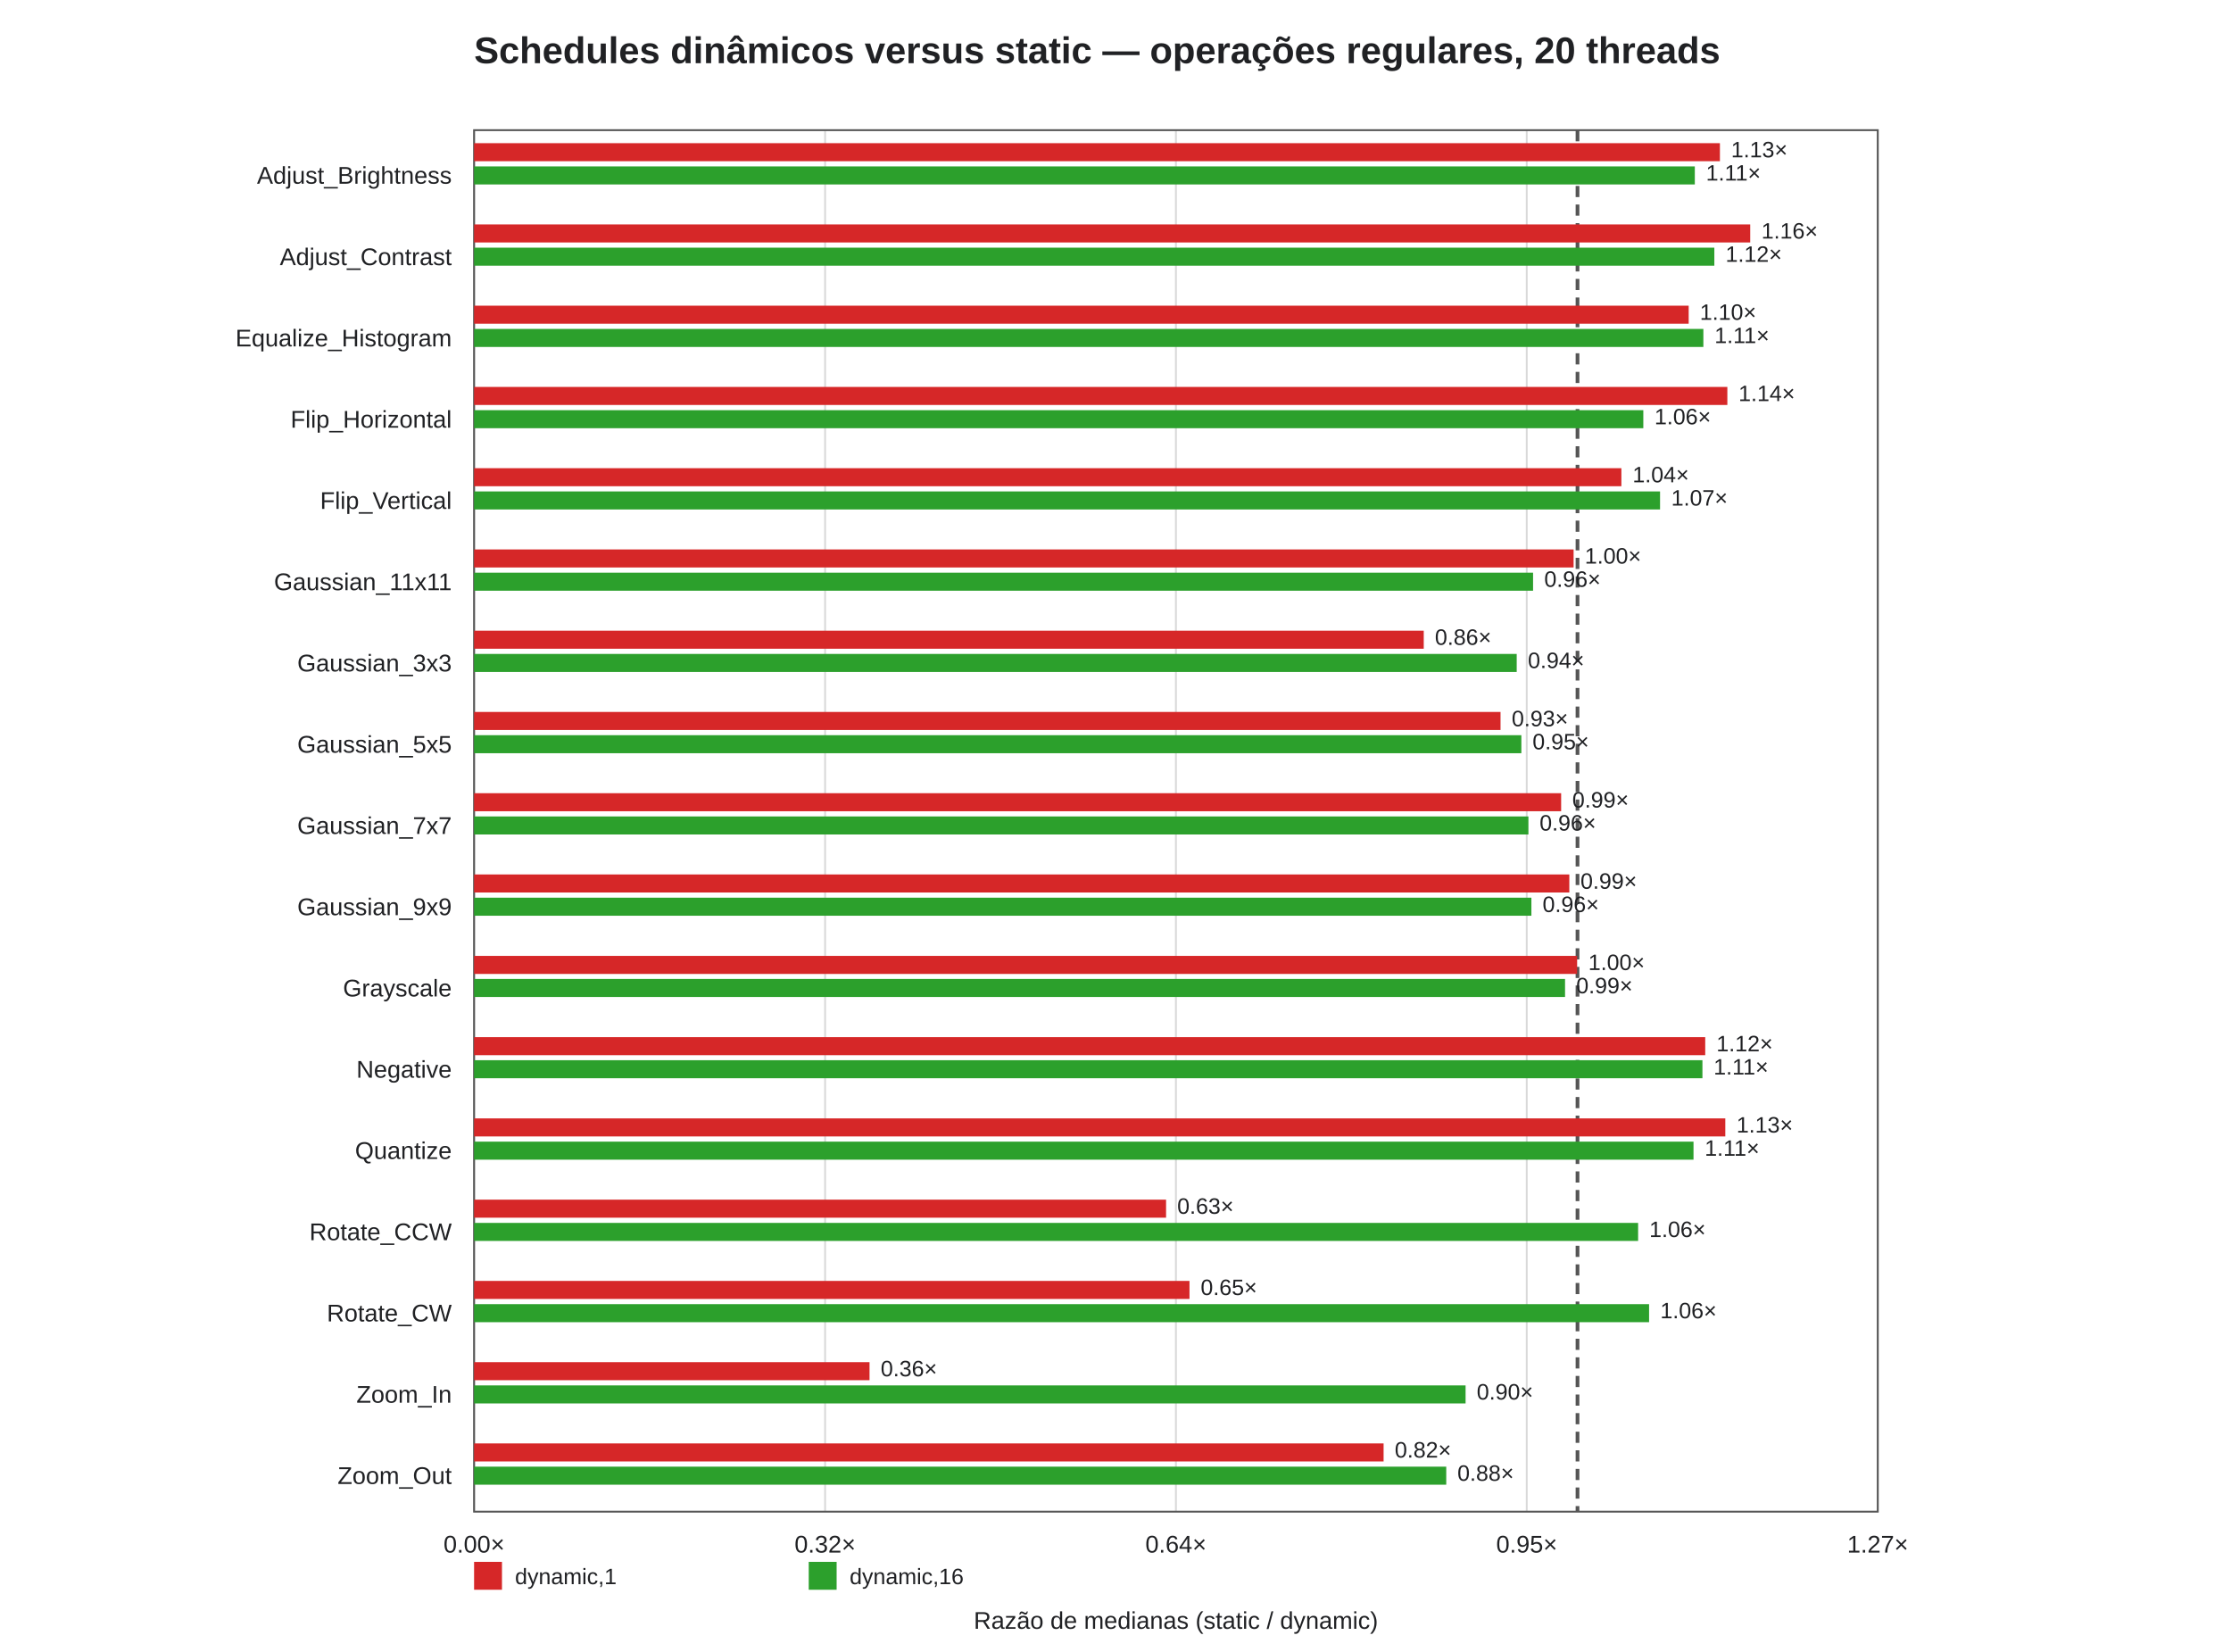
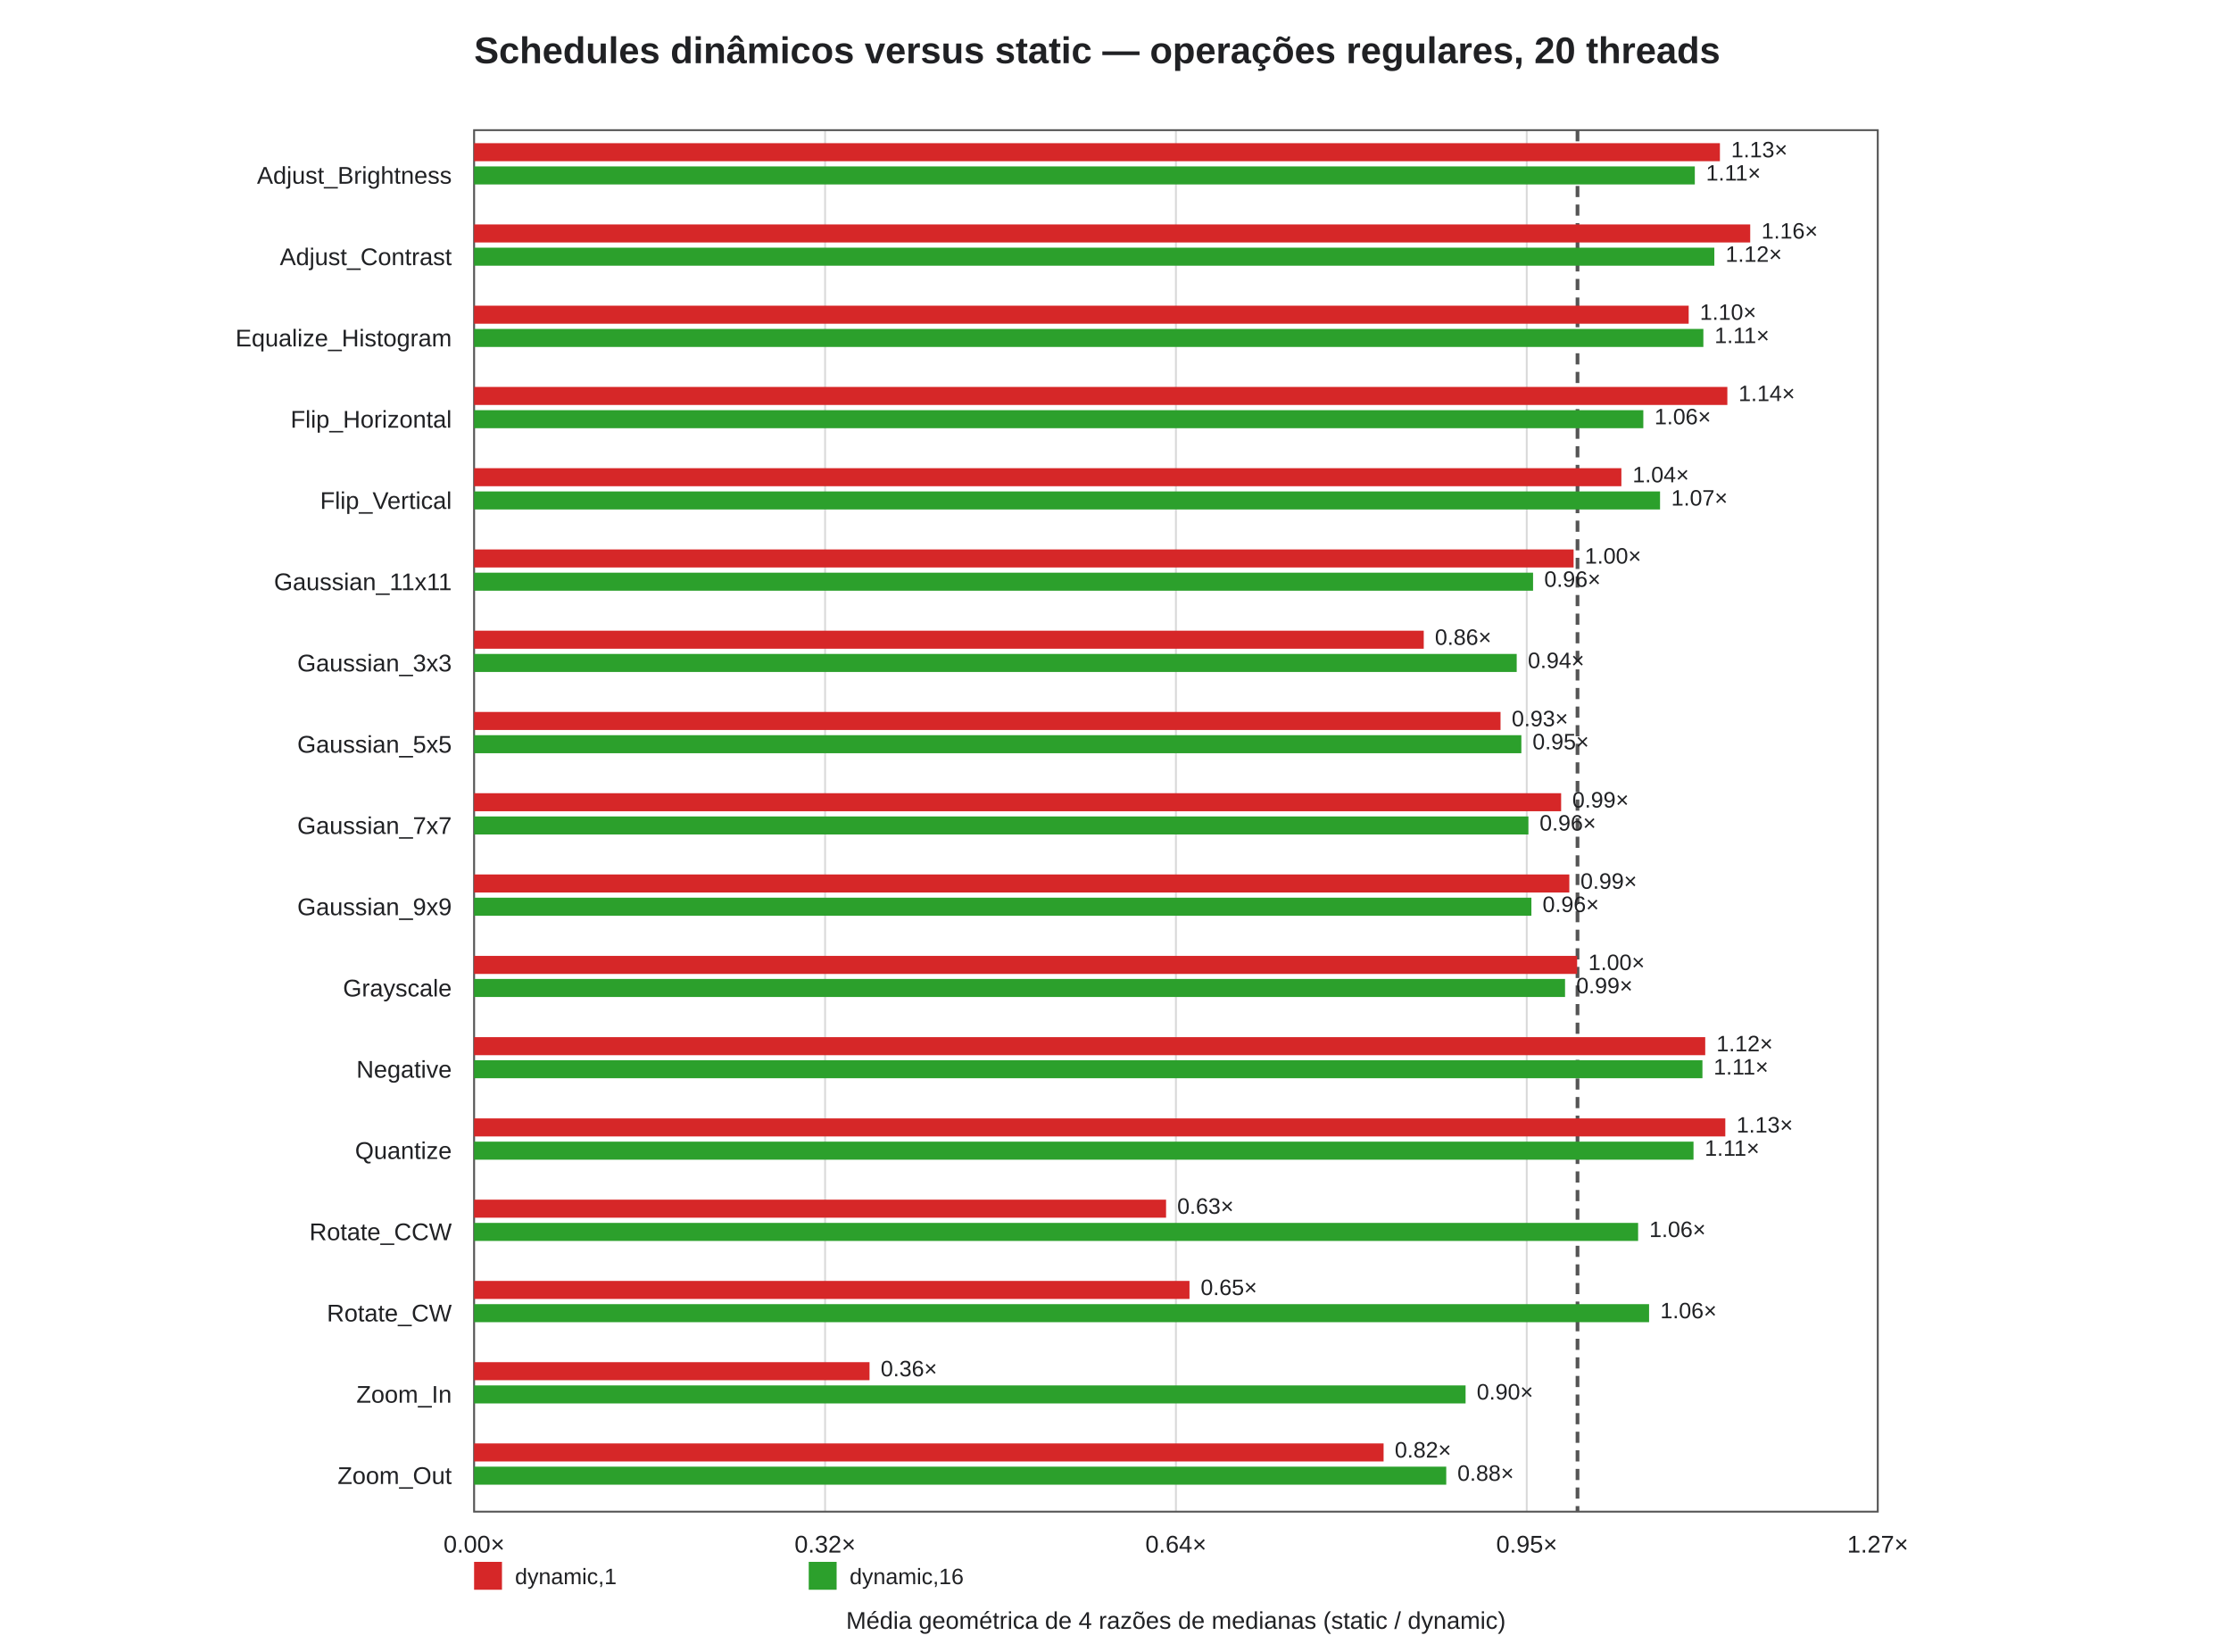
<svg xmlns="http://www.w3.org/2000/svg" width="1200" height="888" viewBox="0 0 1200 888" role="img" aria-label="Schedules dinâmicos versus static — operações regulares, 20 threads">
  <style>text{font-family:Arial,sans-serif;fill:#202124}.axis{font-size:13px}.small{font-size:12px}.title{font-size:20px;font-weight:700}.legend{font-size:12px}.grid{stroke:#d9d9d9;stroke-width:1}.frame{fill:none;stroke:#555;stroke-width:1}.note{font-size:11px;fill:#555}</style>
  <text class="title" x="255" y="34">Schedules dinâmicos versus static — operações regulares, 20 threads</text>
  <line class="grid" x1="255.0" x2="255.0" y1="70" y2="813" />
  <text class="axis" text-anchor="middle" x="255.0" y="835">0.00×</text>
  <line class="grid" x1="443.8" x2="443.8" y1="70" y2="813" />
  <text class="axis" text-anchor="middle" x="443.8" y="835">0.32×</text>
  <line class="grid" x1="632.5" x2="632.5" y1="70" y2="813" />
  <text class="axis" text-anchor="middle" x="632.5" y="835">0.64×</text>
  <line class="grid" x1="821.2" x2="821.2" y1="70" y2="813" />
  <text class="axis" text-anchor="middle" x="821.2" y="835">0.95×</text>
  <line class="grid" x1="1010.0" x2="1010.0" y1="70" y2="813" />
  <text class="axis" text-anchor="middle" x="1010.0" y="835">1.27×</text>
  <rect class="frame" x="255" y="70" width="755" height="743" />
  <line x1="848.5" x2="848.5" y1="70" y2="813" stroke="#555" stroke-width="2" stroke-dasharray="6,4" />
  <text class="axis" text-anchor="end" x="243" y="98.8">Adjust_Brightness</text>
  <rect x="255.0" y="77.0" width="670.1" height="9.7" fill="#d62728" />
  <text class="small" x="931.1" y="84.6">1.13×</text>
  <rect x="255.0" y="89.5" width="656.6" height="9.7" fill="#2ca02c" />
  <text class="small" x="917.6" y="97.1">1.11×</text>
  <text class="axis" text-anchor="end" x="243" y="142.6">Adjust_Contrast</text>
  <rect x="255.0" y="120.7" width="686.4" height="9.7" fill="#d62728" />
  <text class="small" x="947.4" y="128.3">1.16×</text>
  <rect x="255.0" y="133.2" width="667.1" height="9.7" fill="#2ca02c" />
  <text class="small" x="928.1" y="140.8">1.12×</text>
  <text class="axis" text-anchor="end" x="243" y="186.3">Equalize_Histogram</text>
  <rect x="255.0" y="164.4" width="653.3" height="9.7" fill="#d62728" />
  <text class="small" x="914.3" y="172.0">1.10×</text>
  <rect x="255.0" y="176.9" width="661.2" height="9.7" fill="#2ca02c" />
  <text class="small" x="922.2" y="184.5">1.11×</text>
  <text class="axis" text-anchor="end" x="243" y="230.0">Flip_Horizontal</text>
  <rect x="255.0" y="208.1" width="674.1" height="9.7" fill="#d62728" />
  <text class="small" x="935.1" y="215.7">1.14×</text>
  <rect x="255.0" y="220.6" width="628.9" height="9.7" fill="#2ca02c" />
  <text class="small" x="889.9" y="228.2">1.06×</text>
  <text class="axis" text-anchor="end" x="243" y="273.7">Flip_Vertical</text>
  <rect x="255.0" y="251.8" width="617.1" height="9.7" fill="#d62728" />
  <text class="small" x="878.1" y="259.4">1.04×</text>
  <rect x="255.0" y="264.3" width="637.9" height="9.7" fill="#2ca02c" />
  <text class="small" x="898.9" y="271.9">1.07×</text>
  <text class="axis" text-anchor="end" x="243" y="317.4">Gaussian_11x11</text>
  <rect x="255.0" y="295.5" width="591.4" height="9.7" fill="#d62728" />
  <text class="small" x="852.4" y="303.1">1.00×</text>
  <rect x="255.0" y="308.0" width="569.6" height="9.7" fill="#2ca02c" />
  <text class="small" x="830.6" y="315.6">0.96×</text>
  <text class="axis" text-anchor="end" x="243" y="361.1">Gaussian_3x3</text>
  <rect x="255.0" y="339.2" width="510.8" height="9.7" fill="#d62728" />
  <text class="small" x="771.8" y="346.8">0.86×</text>
  <rect x="255.0" y="351.7" width="560.8" height="9.7" fill="#2ca02c" />
  <text class="small" x="821.8" y="359.3">0.94×</text>
  <text class="axis" text-anchor="end" x="243" y="404.8">Gaussian_5x5</text>
  <rect x="255.0" y="382.9" width="552.1" height="9.7" fill="#d62728" />
  <text class="small" x="813.1" y="390.6">0.93×</text>
  <rect x="255.0" y="395.4" width="563.3" height="9.7" fill="#2ca02c" />
  <text class="small" x="824.3" y="403.0">0.95×</text>
  <text class="axis" text-anchor="end" x="243" y="448.5">Gaussian_7x7</text>
  <rect x="255.0" y="426.6" width="584.7" height="9.7" fill="#d62728" />
  <text class="small" x="845.7" y="434.3">0.99×</text>
  <rect x="255.0" y="439.1" width="567.1" height="9.7" fill="#2ca02c" />
  <text class="small" x="828.1" y="446.7">0.96×</text>
  <text class="axis" text-anchor="end" x="243" y="492.2">Gaussian_9x9</text>
  <rect x="255.0" y="470.3" width="589.1" height="9.7" fill="#d62728" />
  <text class="small" x="850.1" y="478.0">0.99×</text>
  <rect x="255.0" y="482.8" width="568.7" height="9.7" fill="#2ca02c" />
  <text class="small" x="829.7" y="490.5">0.96×</text>
  <text class="axis" text-anchor="end" x="243" y="535.9">Grayscale</text>
  <rect x="255.0" y="514.1" width="593.3" height="9.7" fill="#d62728" />
  <text class="small" x="854.3" y="521.7">1.00×</text>
  <rect x="255.0" y="526.5" width="586.8" height="9.7" fill="#2ca02c" />
  <text class="small" x="847.8" y="534.2">0.99×</text>
  <text class="axis" text-anchor="end" x="243" y="579.6">Negative</text>
  <rect x="255.0" y="557.8" width="662.2" height="9.7" fill="#d62728" />
  <text class="small" x="923.2" y="565.4">1.12×</text>
  <rect x="255.0" y="570.2" width="660.7" height="9.7" fill="#2ca02c" />
  <text class="small" x="921.7" y="577.9">1.11×</text>
  <text class="axis" text-anchor="end" x="243" y="623.3">Quantize</text>
  <rect x="255.0" y="601.5" width="673.0" height="9.7" fill="#d62728" />
  <text class="small" x="934.0" y="609.1">1.13×</text>
  <rect x="255.0" y="614.0" width="655.9" height="9.7" fill="#2ca02c" />
  <text class="small" x="916.9" y="621.6">1.11×</text>
  <text class="axis" text-anchor="end" x="243" y="667.0">Rotate_CCW</text>
  <rect x="255.0" y="645.2" width="372.2" height="9.7" fill="#d62728" />
  <text class="small" x="633.2" y="652.8">0.63×</text>
  <rect x="255.0" y="657.7" width="626.1" height="9.7" fill="#2ca02c" />
  <text class="small" x="887.1" y="665.3">1.06×</text>
  <text class="axis" text-anchor="end" x="243" y="710.7">Rotate_CW</text>
  <rect x="255.0" y="688.9" width="384.8" height="9.7" fill="#d62728" />
  <text class="small" x="645.8" y="696.5">0.65×</text>
  <rect x="255.0" y="701.4" width="632.0" height="9.7" fill="#2ca02c" />
  <text class="small" x="893.0" y="709.0">1.06×</text>
  <text class="axis" text-anchor="end" x="243" y="754.4">Zoom_In</text>
  <rect x="255.0" y="732.6" width="212.7" height="9.7" fill="#d62728" />
  <text class="small" x="473.7" y="740.2">0.36×</text>
  <rect x="255.0" y="745.1" width="533.3" height="9.7" fill="#2ca02c" />
  <text class="small" x="794.3" y="752.7">0.90×</text>
  <text class="axis" text-anchor="end" x="243" y="798.1">Zoom_Out</text>
  <rect x="255.0" y="776.3" width="489.2" height="9.7" fill="#d62728" />
  <text class="small" x="750.2" y="783.9">0.82×</text>
  <rect x="255.0" y="788.8" width="522.9" height="9.7" fill="#2ca02c" />
  <text class="small" x="783.9" y="796.4">0.88×</text>
  <rect x="255" y="840" width="15" height="15" fill="#d62728" />
  <text class="legend" x="277" y="852">dynamic,1</text>
  <rect x="435" y="840" width="15" height="15" fill="#2ca02c" />
  <text class="legend" x="457" y="852">dynamic,16</text>
-   <text class="axis" text-anchor="middle" x="632.5" y="876">Razão de medianas (static / dynamic)</text>
+   <text class="axis" text-anchor="middle" x="632.5" y="876">Média geométrica de 4 razões de medianas (static / dynamic)</text>
</svg>
